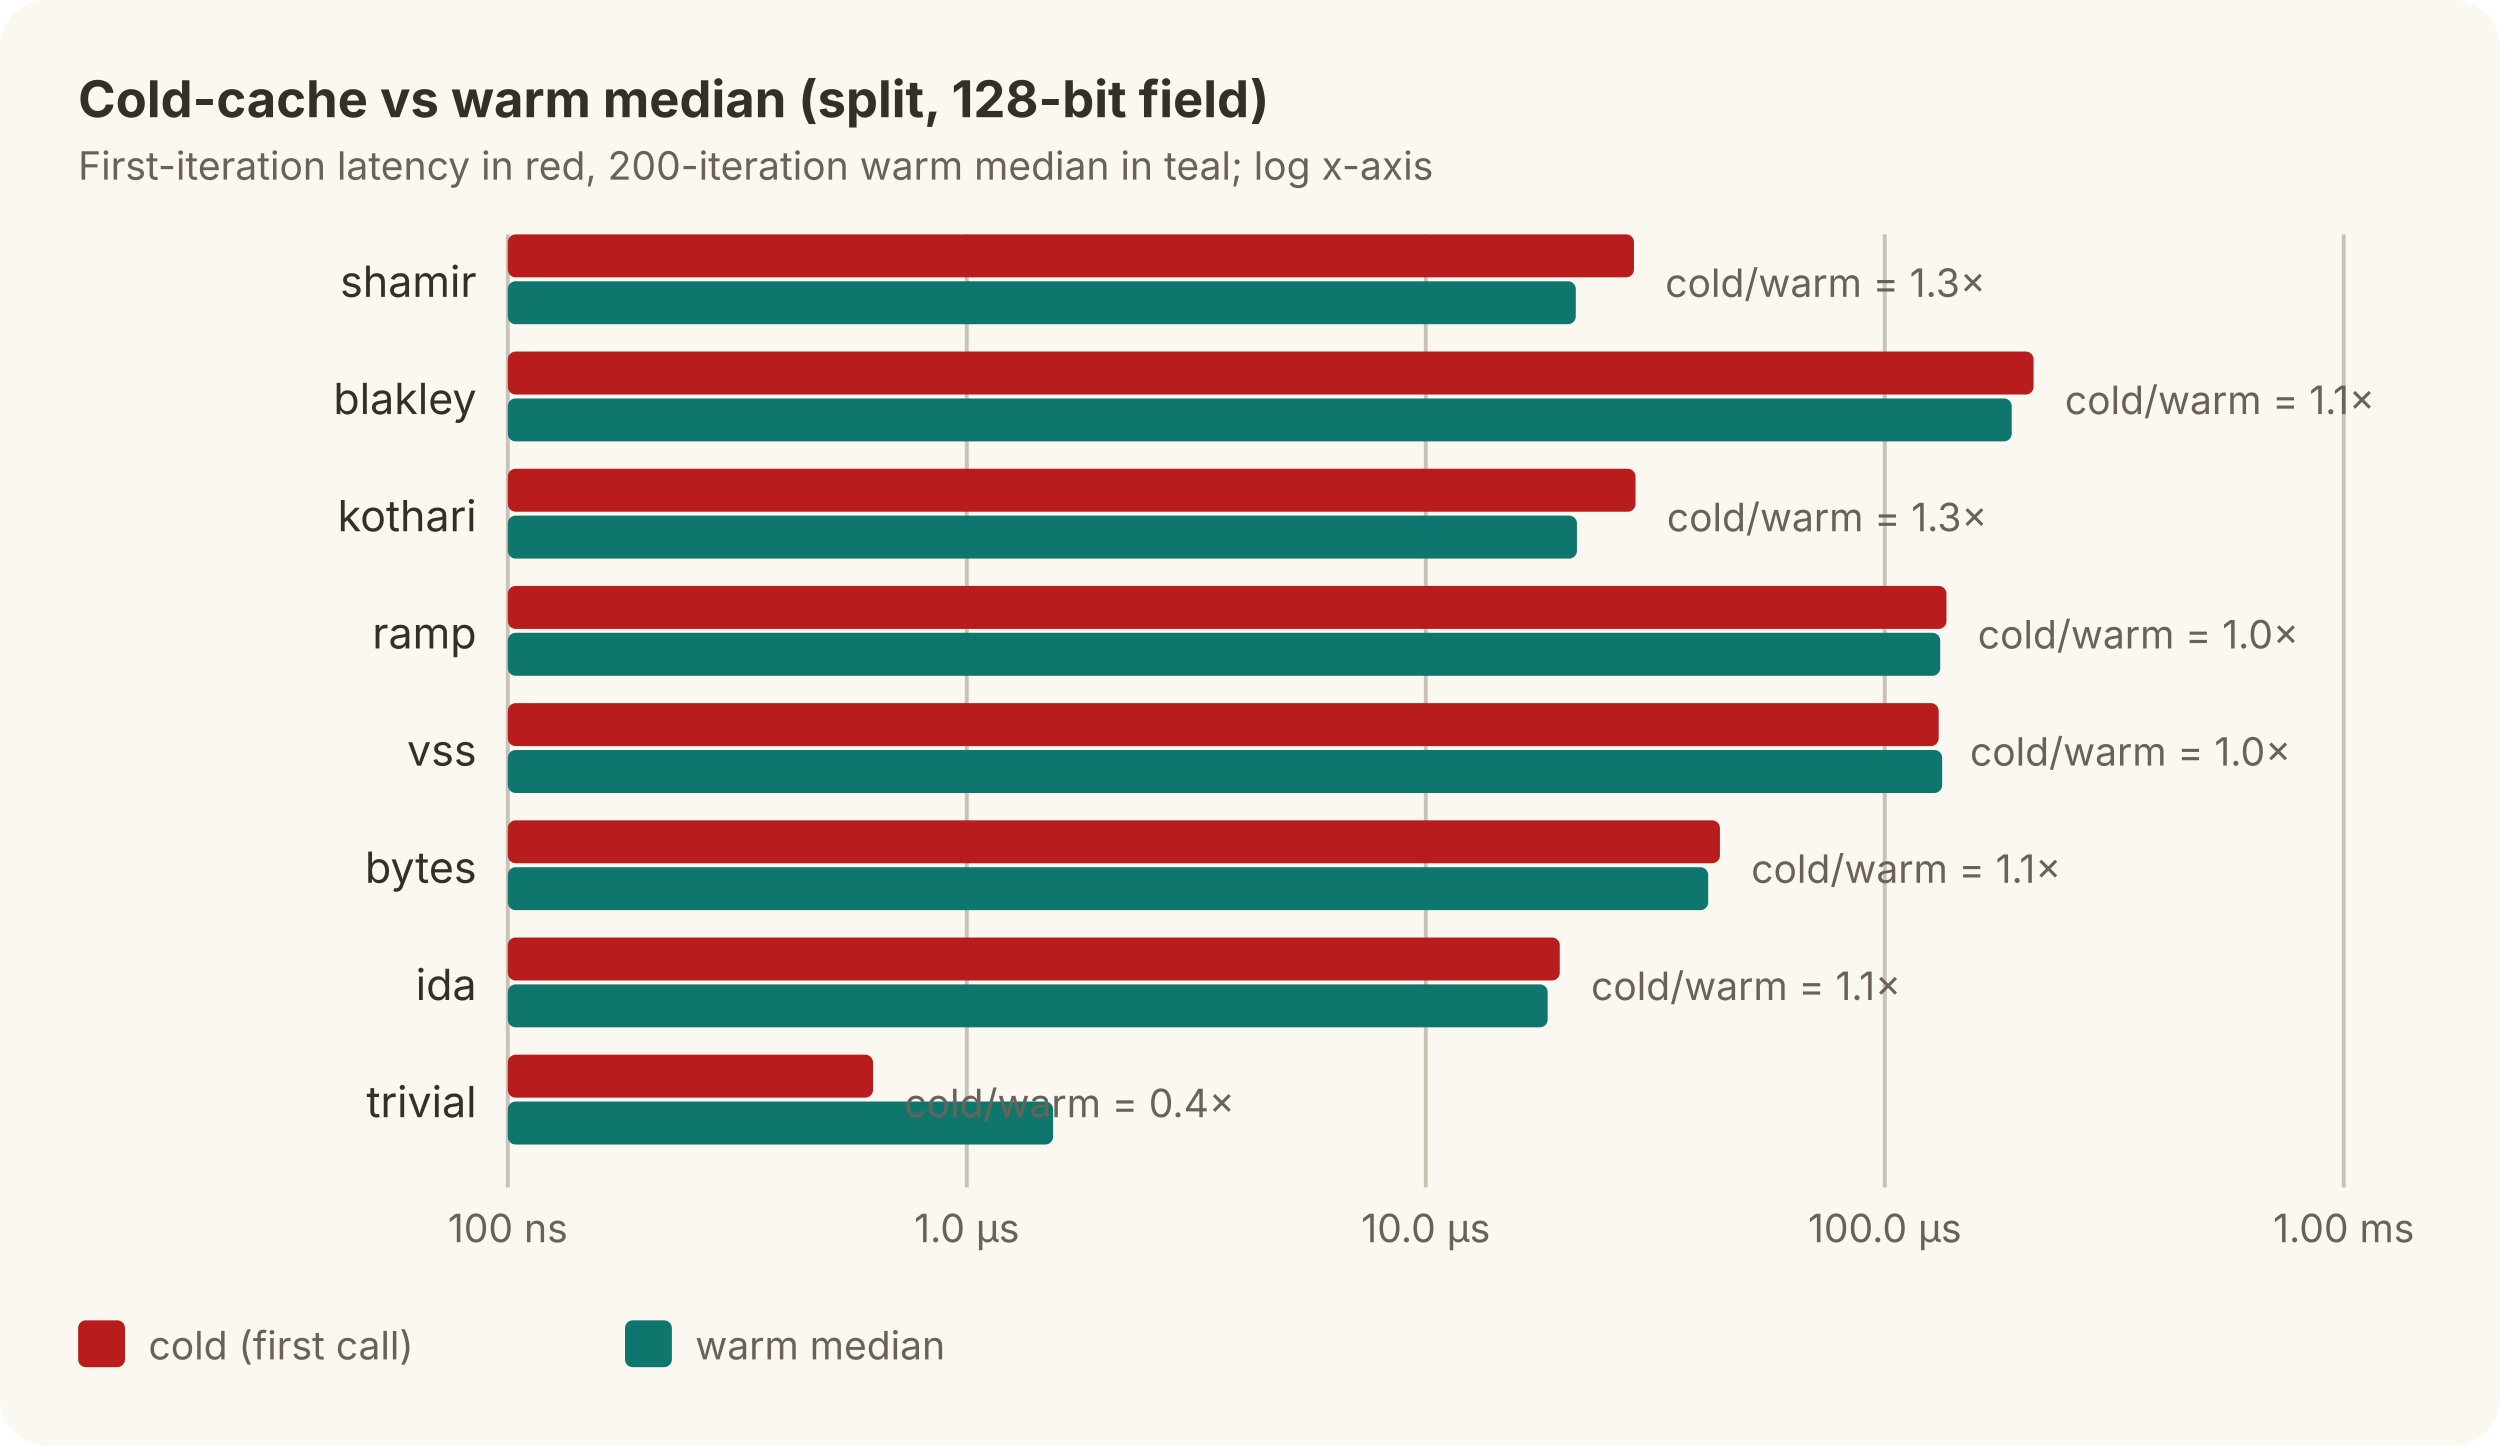
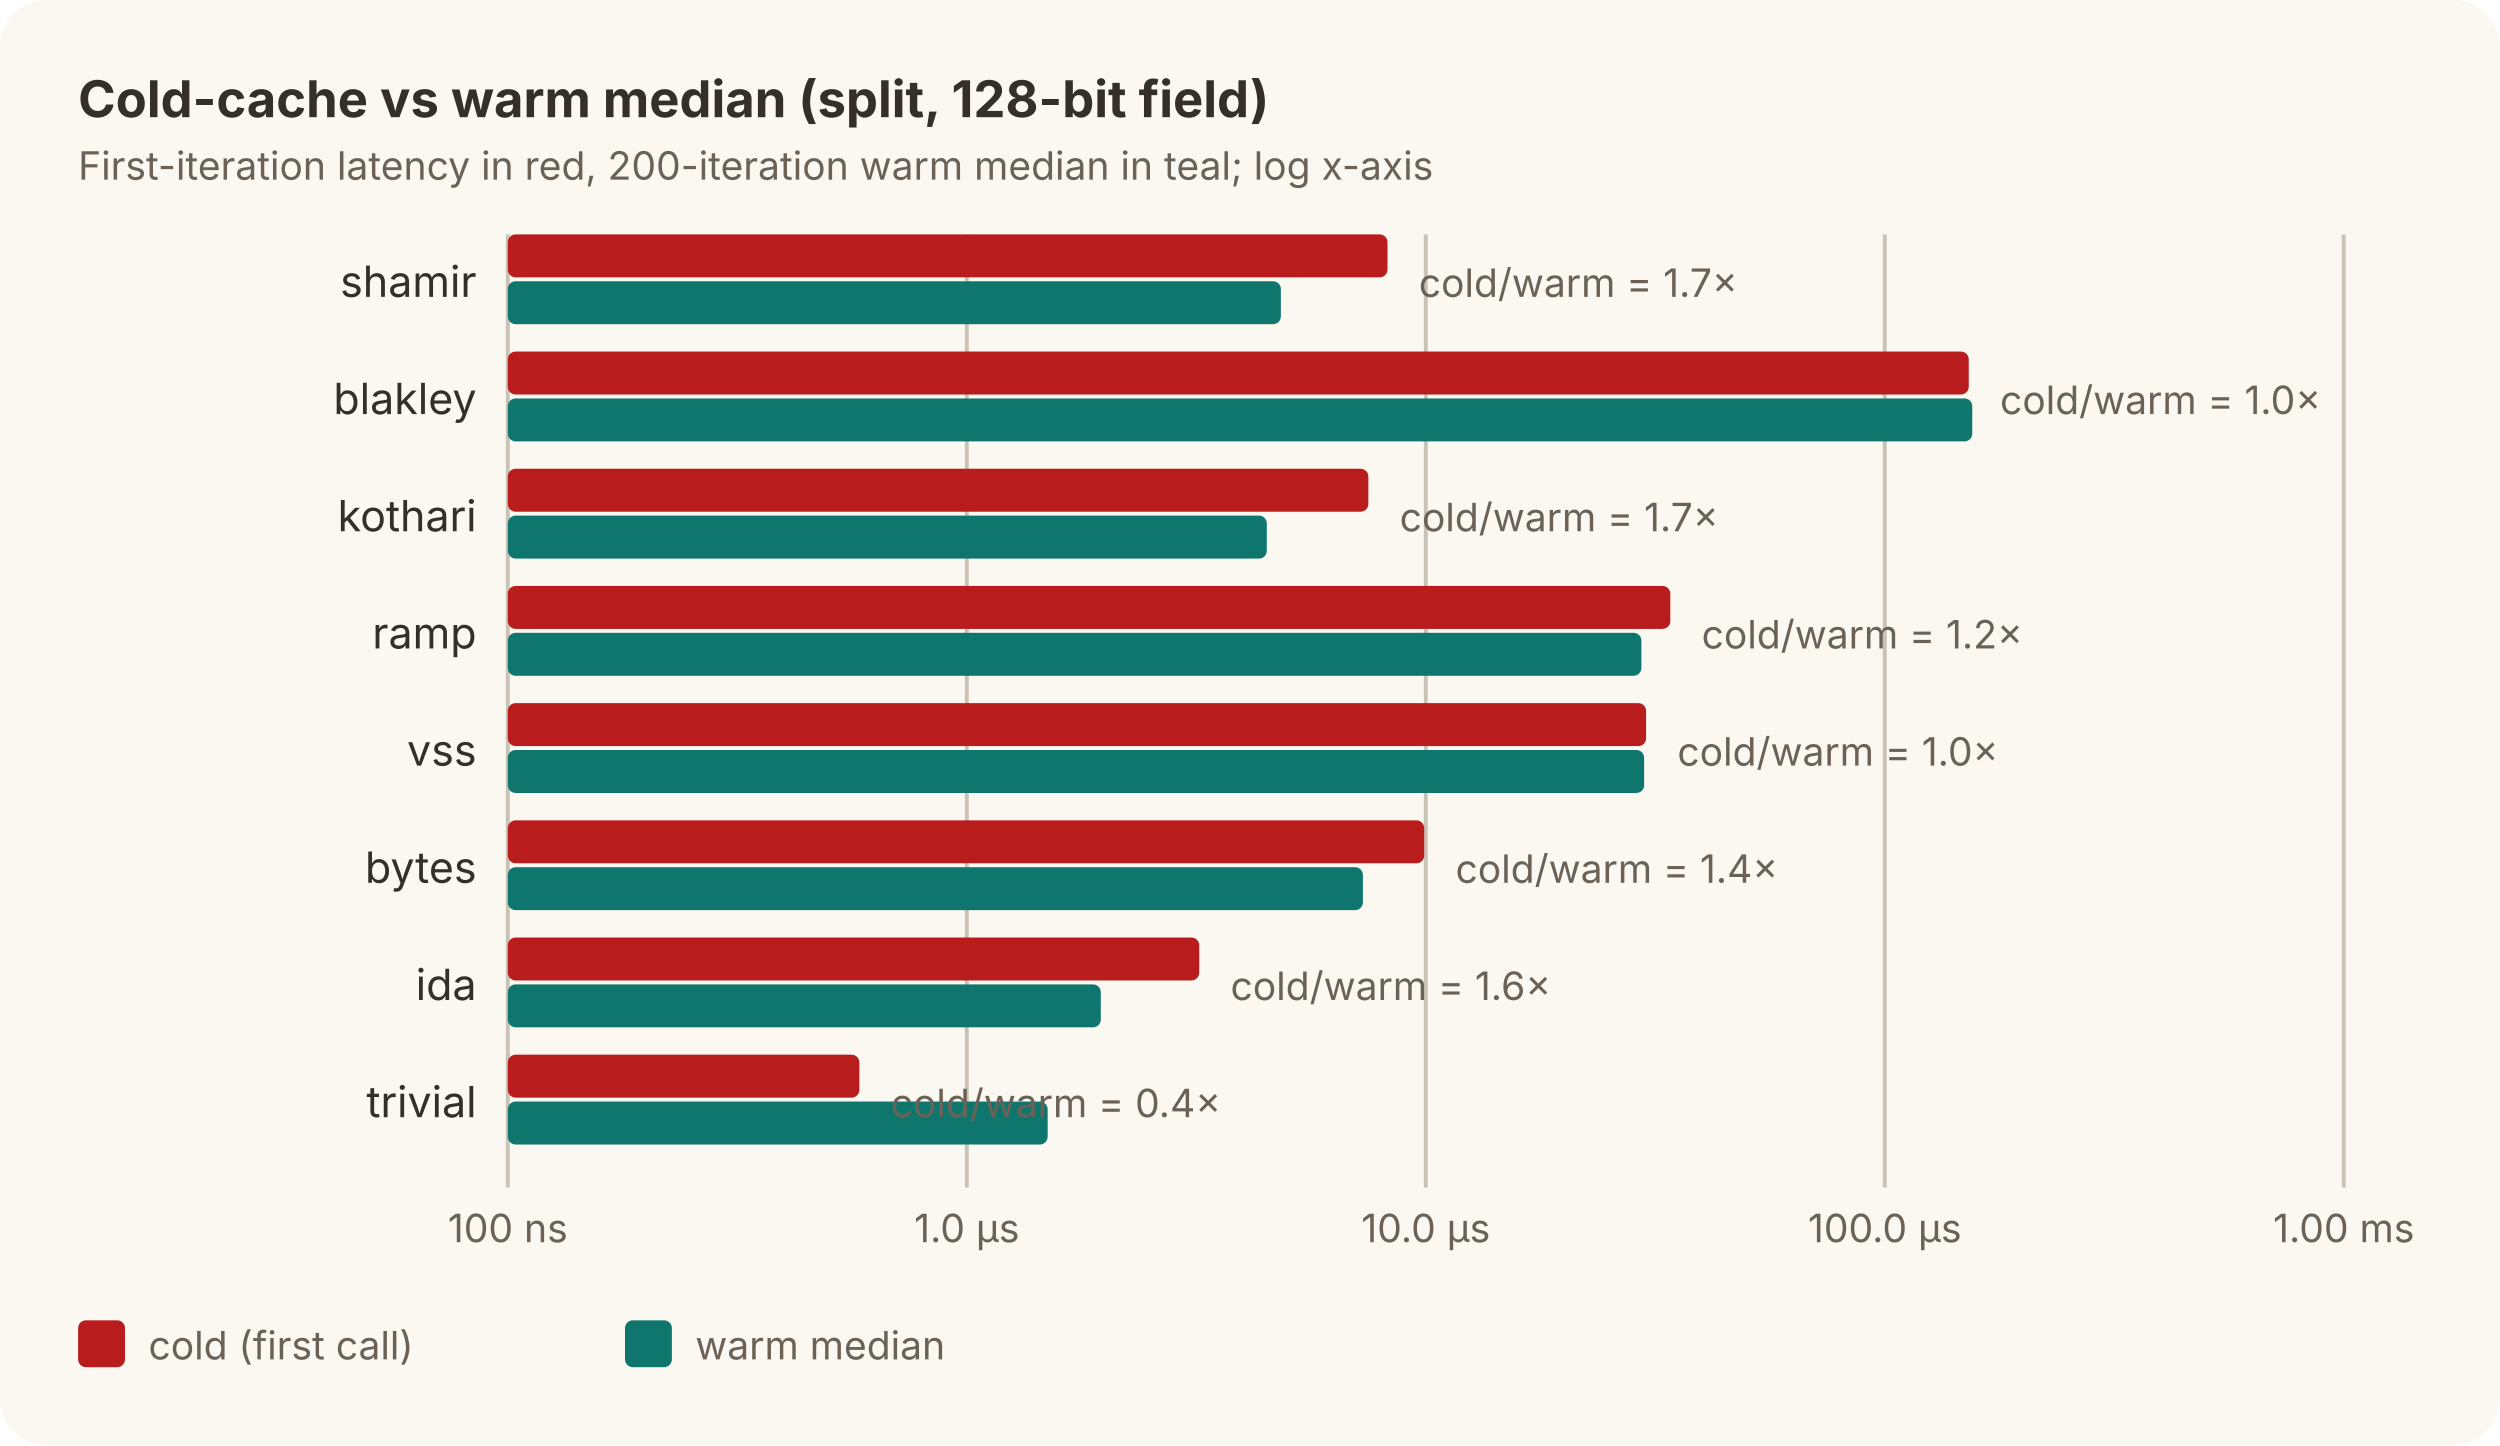
<svg xmlns="http://www.w3.org/2000/svg" width="640" height="370" viewBox="0 0 640 370" role="img">
  <style>
    .bg { fill: #fbf8f1; }
    .grid { stroke: #c9c2b7; stroke-width: 1; }
    .label { fill: #342f29; font: 11px ui-sans-serif, -apple-system, sans-serif; }
    .small { fill: #6b6257; font: 10px ui-sans-serif, -apple-system, sans-serif; }
    .title { fill: #342f29; font: bold 13px ui-sans-serif, -apple-system, sans-serif; }
  </style>
  <rect class="bg" x="0" y="0" width="640" height="370" rx="12" />
  <text class="title" x="20" y="30">Cold-cache vs warm median (split, 128-bit field)</text>
  <text class="small" x="20" y="46">First-iteration latency in red, 200-iteration warm median in teal; log x-axis</text>
  <line class="grid" x1="130.0" y1="60.0" x2="130.0" y2="304.0" />
  <text class="small" x="130.0" y="318.0" text-anchor="middle">100 ns</text>
  <line class="grid" x1="247.5" y1="60.0" x2="247.5" y2="304.0" />
  <text class="small" x="247.5" y="318.0" text-anchor="middle">1.0 µs</text>
  <line class="grid" x1="365.0" y1="60.0" x2="365.0" y2="304.0" />
  <text class="small" x="365.0" y="318.0" text-anchor="middle">10.0 µs</text>
  <line class="grid" x1="482.5" y1="60.0" x2="482.5" y2="304.0" />
  <text class="small" x="482.5" y="318.0" text-anchor="middle">100.0 µs</text>
  <line class="grid" x1="600.0" y1="60.0" x2="600.0" y2="304.0" />
  <text class="small" x="600.0" y="318.0" text-anchor="middle">1.00 ms</text>
  <text class="label" x="122.0" y="76.0" text-anchor="end">shamir</text>
-   <rect x="130.0" y="60.0" width="288.3" height="11.0" fill="#b91c1c" rx="2" />
-   <rect x="130.0" y="72.0" width="273.4" height="11.0" fill="#0f766e" rx="2" />
-   <text class="small" x="426.3" y="76.0">cold/warm = 1.3×</text>
+   <rect x="130.0" y="60.0" width="225.2" height="11.0" fill="#b91c1c" rx="2" />
+   <rect x="130.0" y="72.0" width="197.9" height="11.0" fill="#0f766e" rx="2" />
+   <text class="small" x="363.2" y="76.0">cold/warm = 1.7×</text>
  <text class="label" x="122.0" y="106.0" text-anchor="end">blakley</text>
-   <rect x="130.0" y="90.0" width="390.6" height="11.0" fill="#b91c1c" rx="2" />
-   <rect x="130.0" y="102.0" width="385.0" height="11.0" fill="#0f766e" rx="2" />
-   <text class="small" x="528.6" y="106.0">cold/warm = 1.1×</text>
+   <rect x="130.0" y="90.0" width="374.0" height="11.0" fill="#b91c1c" rx="2" />
+   <rect x="130.0" y="102.0" width="374.9" height="11.0" fill="#0f766e" rx="2" />
+   <text class="small" x="512.0" y="106.0">cold/warm = 1.0×</text>
  <text class="label" x="122.0" y="136.0" text-anchor="end">kothari</text>
-   <rect x="130.0" y="120.0" width="288.7" height="11.0" fill="#b91c1c" rx="2" />
-   <rect x="130.0" y="132.0" width="273.7" height="11.0" fill="#0f766e" rx="2" />
-   <text class="small" x="426.7" y="136.0">cold/warm = 1.3×</text>
+   <rect x="130.0" y="120.0" width="220.3" height="11.0" fill="#b91c1c" rx="2" />
+   <rect x="130.0" y="132.0" width="194.3" height="11.0" fill="#0f766e" rx="2" />
+   <text class="small" x="358.3" y="136.0">cold/warm = 1.7×</text>
  <text class="label" x="122.0" y="166.0" text-anchor="end">ramp</text>
-   <rect x="130.0" y="150.0" width="368.3" height="11.0" fill="#b91c1c" rx="2" />
-   <rect x="130.0" y="162.0" width="366.7" height="11.0" fill="#0f766e" rx="2" />
-   <text class="small" x="506.3" y="166.0">cold/warm = 1.0×</text>
+   <rect x="130.0" y="150.0" width="297.6" height="11.0" fill="#b91c1c" rx="2" />
+   <rect x="130.0" y="162.0" width="290.2" height="11.0" fill="#0f766e" rx="2" />
+   <text class="small" x="435.6" y="166.0">cold/warm = 1.2×</text>
  <text class="label" x="122.0" y="196.0" text-anchor="end">vss</text>
-   <rect x="130.0" y="180.0" width="366.3" height="11.0" fill="#b91c1c" rx="2" />
-   <rect x="130.0" y="192.0" width="367.2" height="11.0" fill="#0f766e" rx="2" />
-   <text class="small" x="504.3" y="196.0">cold/warm = 1.0×</text>
+   <rect x="130.0" y="180.0" width="291.4" height="11.0" fill="#b91c1c" rx="2" />
+   <rect x="130.0" y="192.0" width="290.9" height="11.0" fill="#0f766e" rx="2" />
+   <text class="small" x="429.4" y="196.0">cold/warm = 1.0×</text>
  <text class="label" x="122.0" y="226.0" text-anchor="end">bytes</text>
-   <rect x="130.0" y="210.0" width="310.3" height="11.0" fill="#b91c1c" rx="2" />
-   <rect x="130.0" y="222.0" width="307.3" height="11.0" fill="#0f766e" rx="2" />
-   <text class="small" x="448.3" y="226.0">cold/warm = 1.1×</text>
+   <rect x="130.0" y="210.0" width="234.6" height="11.0" fill="#b91c1c" rx="2" />
+   <rect x="130.0" y="222.0" width="218.9" height="11.0" fill="#0f766e" rx="2" />
+   <text class="small" x="372.6" y="226.0">cold/warm = 1.4×</text>
  <text class="label" x="122.0" y="256.0" text-anchor="end">ida</text>
-   <rect x="130.0" y="240.0" width="269.3" height="11.0" fill="#b91c1c" rx="2" />
-   <rect x="130.0" y="252.0" width="266.2" height="11.0" fill="#0f766e" rx="2" />
-   <text class="small" x="407.3" y="256.0">cold/warm = 1.1×</text>
+   <rect x="130.0" y="240.0" width="177.0" height="11.0" fill="#b91c1c" rx="2" />
+   <rect x="130.0" y="252.0" width="151.8" height="11.0" fill="#0f766e" rx="2" />
+   <text class="small" x="315.0" y="256.0">cold/warm = 1.6×</text>
  <text class="label" x="122.0" y="286.0" text-anchor="end">trivial</text>
-   <rect x="130.0" y="270.0" width="93.5" height="11.0" fill="#b91c1c" rx="2" />
-   <rect x="130.0" y="282.0" width="139.6" height="11.0" fill="#0f766e" rx="2" />
-   <text class="small" x="231.5" y="286.0">cold/warm = 0.4×</text>
+   <rect x="130.0" y="270.0" width="90.0" height="11.0" fill="#b91c1c" rx="2" />
+   <rect x="130.0" y="282.0" width="138.2" height="11.0" fill="#0f766e" rx="2" />
+   <text class="small" x="228.0" y="286.0">cold/warm = 0.4×</text>
  <rect x="20" y="338.0" width="12" height="12" fill="#b91c1c" rx="2" />
  <text class="small" x="38" y="348.0">cold (first call)</text>
  <rect x="160" y="338.0" width="12" height="12" fill="#0f766e" rx="2" />
  <text class="small" x="178" y="348.0">warm median</text>
</svg>
